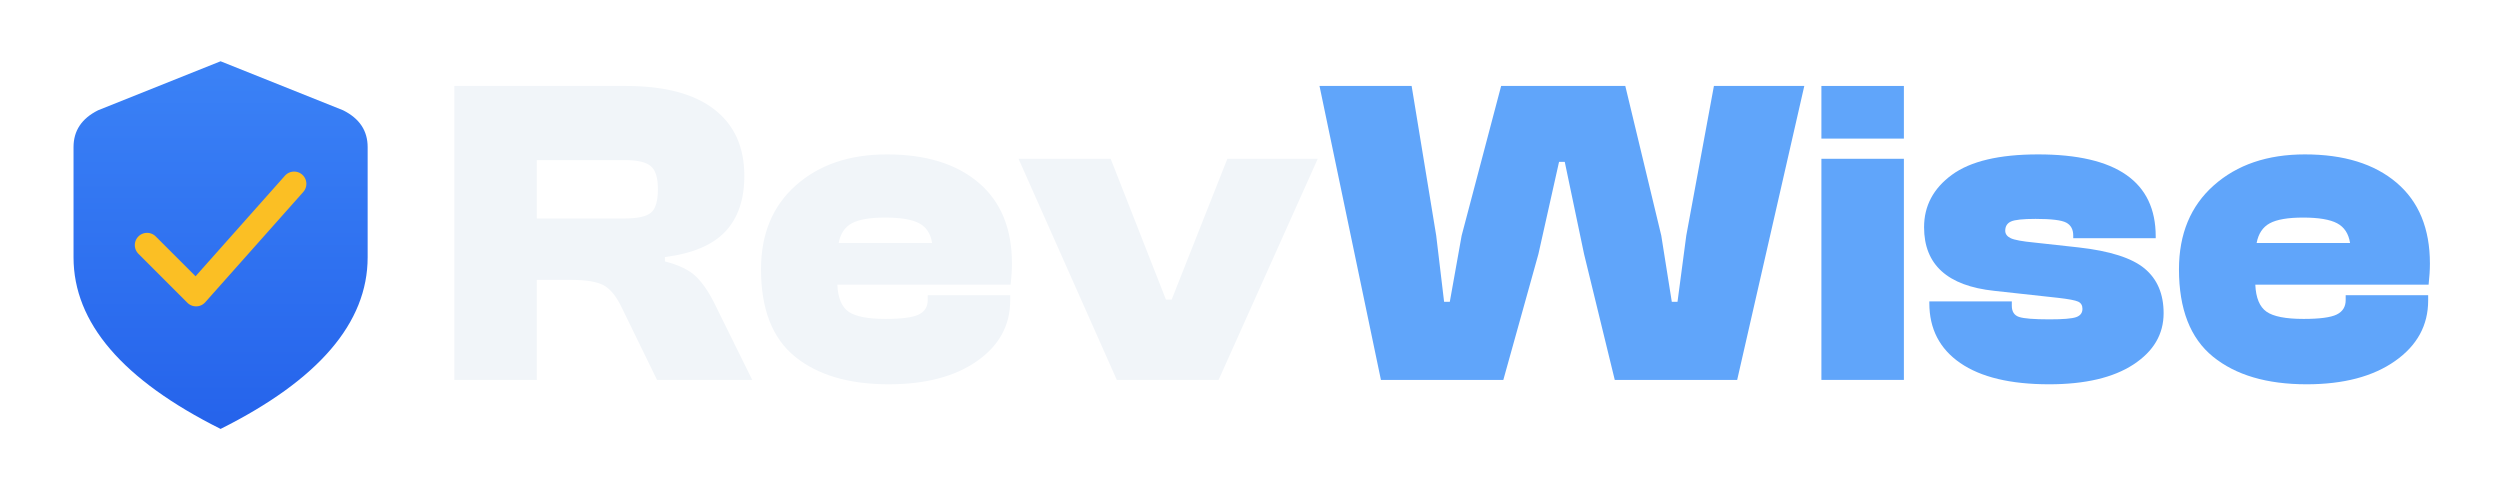
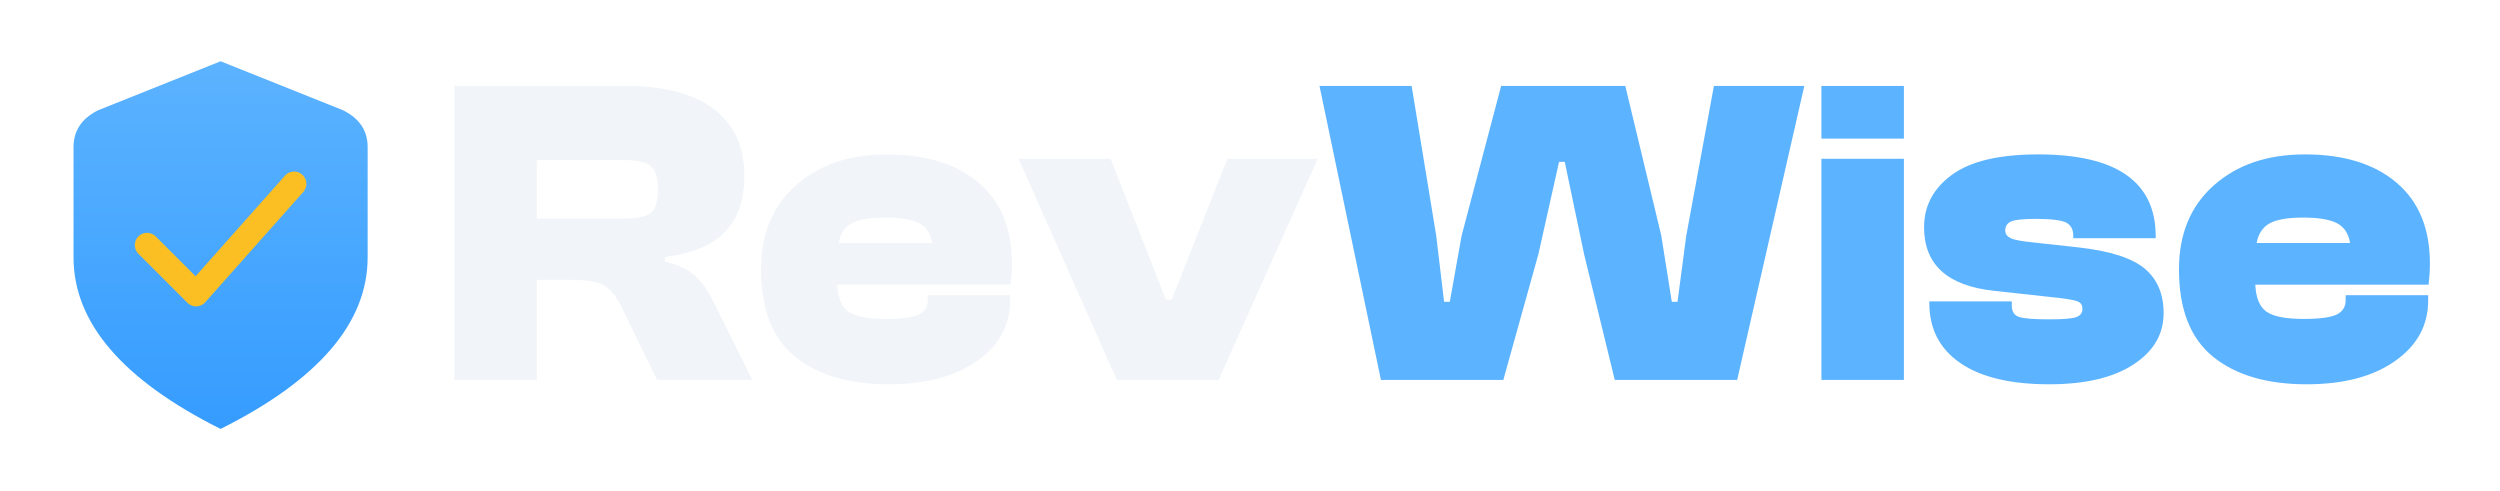
<svg xmlns="http://www.w3.org/2000/svg" viewBox="0 0 408 80" aria-label="RevWise logo" role="img">
  <defs>
-     <linearGradient id="shield-gd" x1="0.5" y1="0" x2="0.5" y2="1">
-       <stop offset="0%" stop-color="#3B82F6" />
-       <stop offset="100%" stop-color="#2563EB" />
+     <linearGradient id="shield-v2d" x1="0.5" y1="0" x2="0.5" y2="1">
+       <stop offset="0%" stop-color="#5CB3FF" />
+       <stop offset="100%" stop-color="#359CFF" />
    </linearGradient>
  </defs>
  <g id="icon" transform="translate(8, 6)">
-     <path d="M28,4 L48,12 Q52,14 52,18 L52,36 Q52,52 28,64 Q4,52 4,36 L4,18 Q4,14 8,12 Z" fill="url(#shield-gd)" />
+     <path d="M28,4 L48,12 Q52,14 52,18 L52,36 Q52,52 28,64 Q4,52 4,36 L4,18 Q4,14 8,12 Z" fill="url(#shield-v2d)" />
    <polyline points="16,34 24,42 40,24" fill="none" stroke="#FBBF24" stroke-width="4" stroke-linecap="round" stroke-linejoin="round" />
  </g>
  <g id="wordmark" transform="translate(72, 62) scale(0.0716, -0.0716)">
    <path d="M218 0H30V670H421Q553 670 622 617Q691 564 691 465Q691 384 647.5 338Q604 292 510 280V270Q558 258 581.5 235Q605 212 626 168L709 0H492L412 164Q394 202 371.5 215Q349 228 295 228H218ZM218 501V368H419Q462 368 478 381Q494 394 494 435Q494 474 477.5 487.5Q461 501 419 501Z" fill="#f1f5f9" />
    <path d="M311 -10Q175 -10 97.5 53Q20 116 20 252Q20 373 99.5 443.5Q179 514 307 514Q440 514 516 449.5Q592 385 592 265Q592 244 589 217H194Q196 172 219.5 155.5Q243 139 304 139Q359 139 379.5 149Q400 159 400 182V193H588V181Q588 96 512.5 43Q437 -10 311 -10ZM303 370Q251 370 227 357Q203 344 197 312H410Q405 344 380.5 357Q356 370 303 370Z" fill="#f1f5f9" transform="translate(709,0)" />
    <path d="M451 0H219L-5 504H205L331 183H344L471 504H677Z" fill="#f1f5f9" transform="translate(1321,0)" />
-     <path d="M428 0H149L9 670H219L275 329L293 178H306L333 329L423 670H706L788 329L812 178H825L845 329L908 670H1114L961 0H682L612 287L568 497H555L508 287Z" fill="#60A5FA" transform="translate(1993,0)" />
-     <path d="M218 550H30V670H218ZM218 0H30V504H218Z" fill="#60A5FA" transform="translate(3116,0)" />
-     <path d="M301 -10Q169 -10 98.5 38.5Q28 87 28 175V179H216V169Q216 149 232.5 143.5Q249 138 302 138Q348 138 362.5 143Q377 148 377 162Q377 174 367 178.5Q357 183 322 187L176 203Q16 220 16 348Q16 421 79.5 467.5Q143 514 276 514Q544 514 544 327V323H356V329Q356 350 340 358.5Q324 367 270 367Q227 367 214 361Q201 355 201 340Q201 329 213.5 323Q226 317 268 313L368 302Q475 290 518.5 254Q562 218 562 152Q562 80 493 35Q424 -10 301 -10Z" fill="#60A5FA" transform="translate(3364,0)" />
-     <path d="M311 -10Q175 -10 97.5 53Q20 116 20 252Q20 373 99.5 443.5Q179 514 307 514Q440 514 516 449.5Q592 385 592 265Q592 244 589 217H194Q196 172 219.5 155.5Q243 139 304 139Q359 139 379.5 149Q400 159 400 182V193H588V181Q588 96 512.5 43Q437 -10 311 -10ZM303 370Q251 370 227 357Q203 344 197 312H410Q405 344 380.5 357Q356 370 303 370Z" fill="#60A5FA" transform="translate(3941,0)" />
+     <path d="M428 0H149L9 670H219L275 329L293 178H306L333 329L423 670H706L788 329L812 178H825L845 329L908 670H1114L961 0H682L612 287L568 497H555L508 287Z" fill="#5CB3FF" transform="translate(1993,0)" />
+     <path d="M218 550H30V670H218ZM218 0H30V504H218Z" fill="#5CB3FF" transform="translate(3116,0)" />
+     <path d="M301 -10Q169 -10 98.5 38.5Q28 87 28 175V179H216V169Q216 149 232.5 143.5Q249 138 302 138Q348 138 362.5 143Q377 148 377 162Q377 174 367 178.5Q357 183 322 187L176 203Q16 220 16 348Q16 421 79.5 467.5Q143 514 276 514Q544 514 544 327V323H356V329Q356 350 340 358.5Q324 367 270 367Q227 367 214 361Q201 355 201 340Q201 329 213.5 323Q226 317 268 313L368 302Q475 290 518.5 254Q562 218 562 152Q562 80 493 35Q424 -10 301 -10Z" fill="#5CB3FF" transform="translate(3364,0)" />
+     <path d="M311 -10Q175 -10 97.5 53Q20 116 20 252Q20 373 99.5 443.5Q179 514 307 514Q440 514 516 449.5Q592 385 592 265Q592 244 589 217H194Q196 172 219.5 155.5Q243 139 304 139Q359 139 379.5 149Q400 159 400 182V193H588V181Q588 96 512.5 43Q437 -10 311 -10ZM303 370Q251 370 227 357Q203 344 197 312H410Q405 344 380.5 357Q356 370 303 370Z" fill="#5CB3FF" transform="translate(3941,0)" />
  </g>
</svg>
